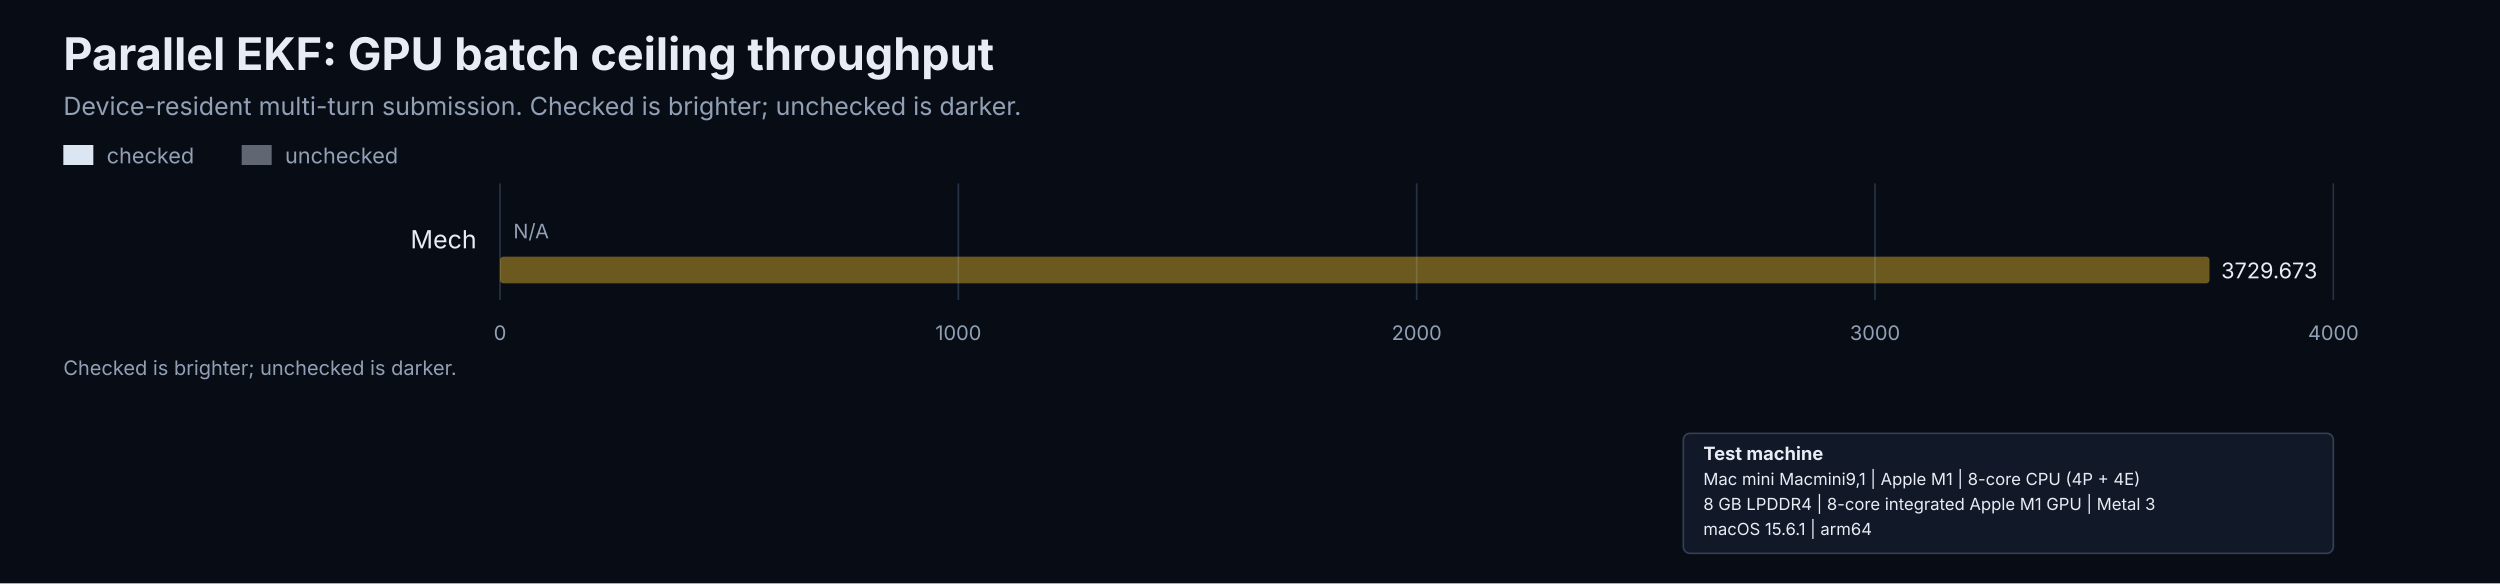
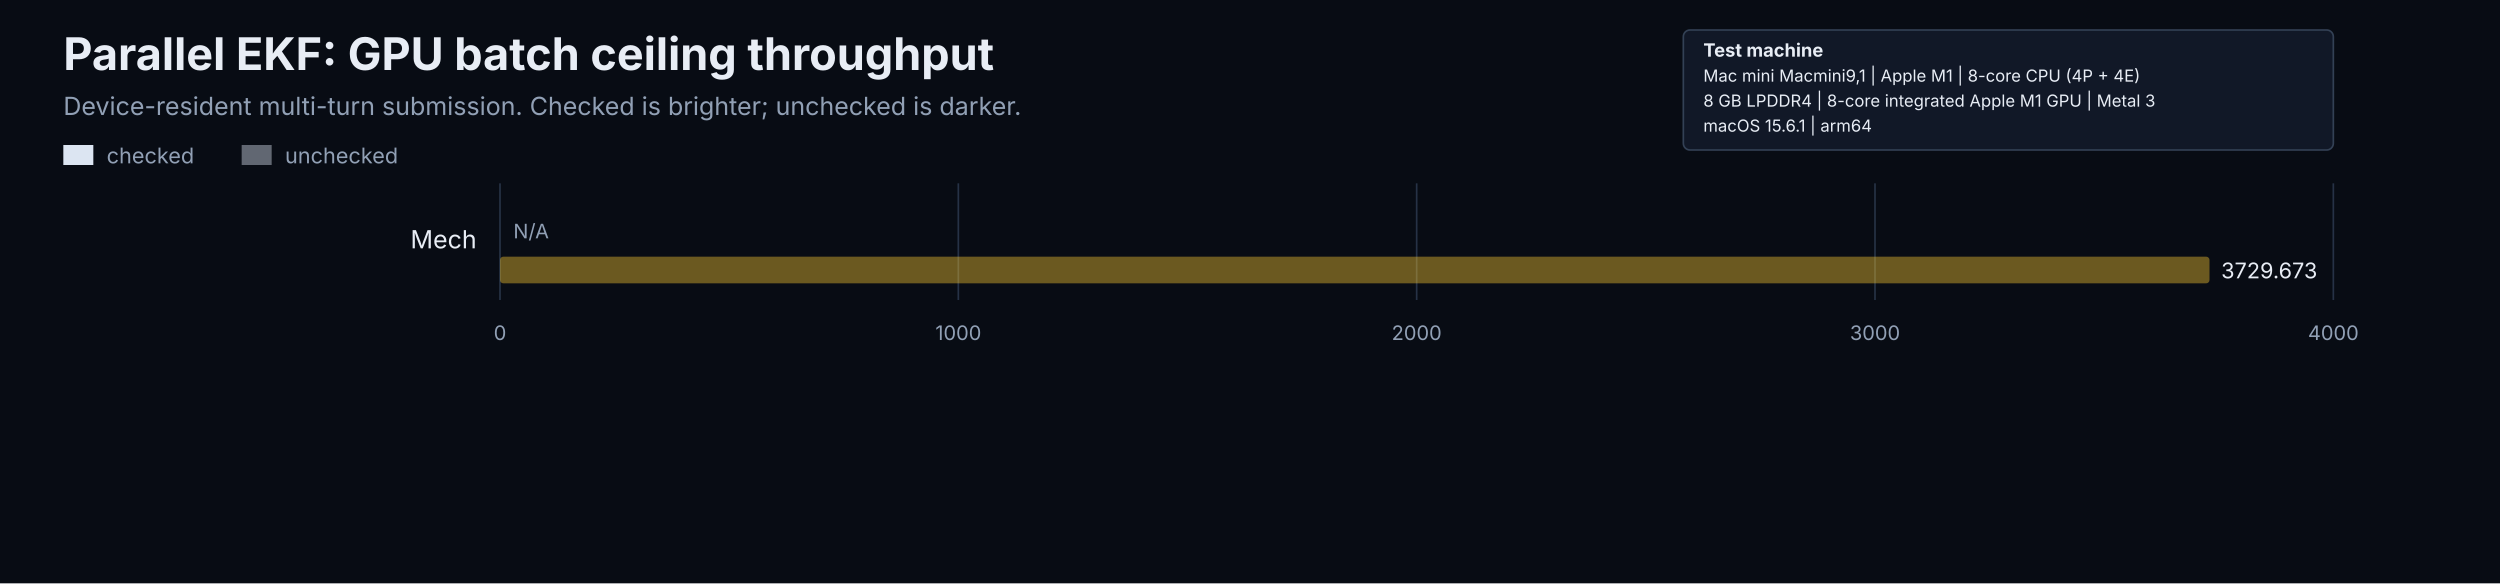
<svg xmlns="http://www.w3.org/2000/svg" width="1500" height="350" viewBox="0 0 1500 350">
  <rect width="100%" height="100%" fill="#080c14" />
  <style>text{font-family:-apple-system,BlinkMacSystemFont,"Segoe UI",sans-serif;fill:#e8edf5}.muted{fill:#91a0b5}.grid{stroke:#263246;stroke-width:1}.label{font-size:15px}.value{font-size:13px;font-variant-numeric:tabular-nums}</style>
  <text x="38" y="42" font-size="27" font-weight="700">Parallel EKF: GPU batch ceiling throughput</text>
  <text x="38" y="69" class="muted" font-size="15">Device-resident multi-turn submission. Checked is brighter; unchecked is darker.</text>
  <rect x="38" y="87" width="18" height="12" fill="#dce5f2" />
  <text x="64" y="98" class="muted" font-size="13">checked</text>
  <rect x="145" y="87" width="18" height="12" fill="#dce5f2" opacity="0.42" />
  <text x="171" y="98" class="muted" font-size="13">unchecked</text>
  <line x1="300.0" y1="110" x2="300.0" y2="180" class="grid" />
  <text x="300.0" y="204" text-anchor="middle" class="muted" font-size="12">0</text>
  <line x1="575.0" y1="110" x2="575.0" y2="180" class="grid" />
  <text x="575.0" y="204" text-anchor="middle" class="muted" font-size="12">1000</text>
  <line x1="850.0" y1="110" x2="850.0" y2="180" class="grid" />
  <text x="850.0" y="204" text-anchor="middle" class="muted" font-size="12">2000</text>
  <line x1="1125.0" y1="110" x2="1125.0" y2="180" class="grid" />
  <text x="1125.0" y="204" text-anchor="middle" class="muted" font-size="12">3000</text>
  <line x1="1400.0" y1="110" x2="1400.0" y2="180" class="grid" />
  <text x="1400.0" y="204" text-anchor="middle" class="muted" font-size="12">4000</text>
  <text x="286" y="149" text-anchor="end" class="label">Mech</text>
  <text x="308" y="143" class="muted" font-size="12">N/A</text>
  <rect x="300" y="154" width="1025.7" height="16" rx="2" fill="#f4c430" opacity="0.42" />
  <text x="1332.7" y="167" class="value">3729.673</text>
-   <text x="38" y="225" class="muted" font-size="12">Checked is brighter; unchecked is darker.</text>
  <g aria-label="Test machine">
-     <rect x="1010" y="260" width="390" height="72" rx="4" fill="#111827" stroke="#334155" />
-     <text x="1022" y="276" fill="#e8edf5" font-size="11" font-weight="700">Test machine</text>
-     <text x="1022" y="291" fill="#91a0b5" font-size="10">Mac mini Macmini9,1 | Apple M1 | 8-core CPU (4P + 4E)</text>
-     <text x="1022" y="306" fill="#91a0b5" font-size="10">8 GB LPDDR4 | 8-core integrated Apple M1 GPU | Metal 3</text>
-     <text x="1022" y="321" fill="#91a0b5" font-size="10">macOS 15.6.1 | arm64</text>
+     <rect x="1010" y="18" width="390" height="72" rx="4" fill="#111827" stroke="#334155" />
+     <text x="1022" y="34" fill="#e8edf5" font-size="11" font-weight="700">Test machine</text>
+     <text x="1022" y="49" fill="#91a0b5" font-size="10">Mac mini Macmini9,1 | Apple M1 | 8-core CPU (4P + 4E)</text>
+     <text x="1022" y="64" fill="#91a0b5" font-size="10">8 GB LPDDR4 | 8-core integrated Apple M1 GPU | Metal 3</text>
+     <text x="1022" y="79" fill="#91a0b5" font-size="10">macOS 15.6.1 | arm64</text>
  </g>
</svg>
